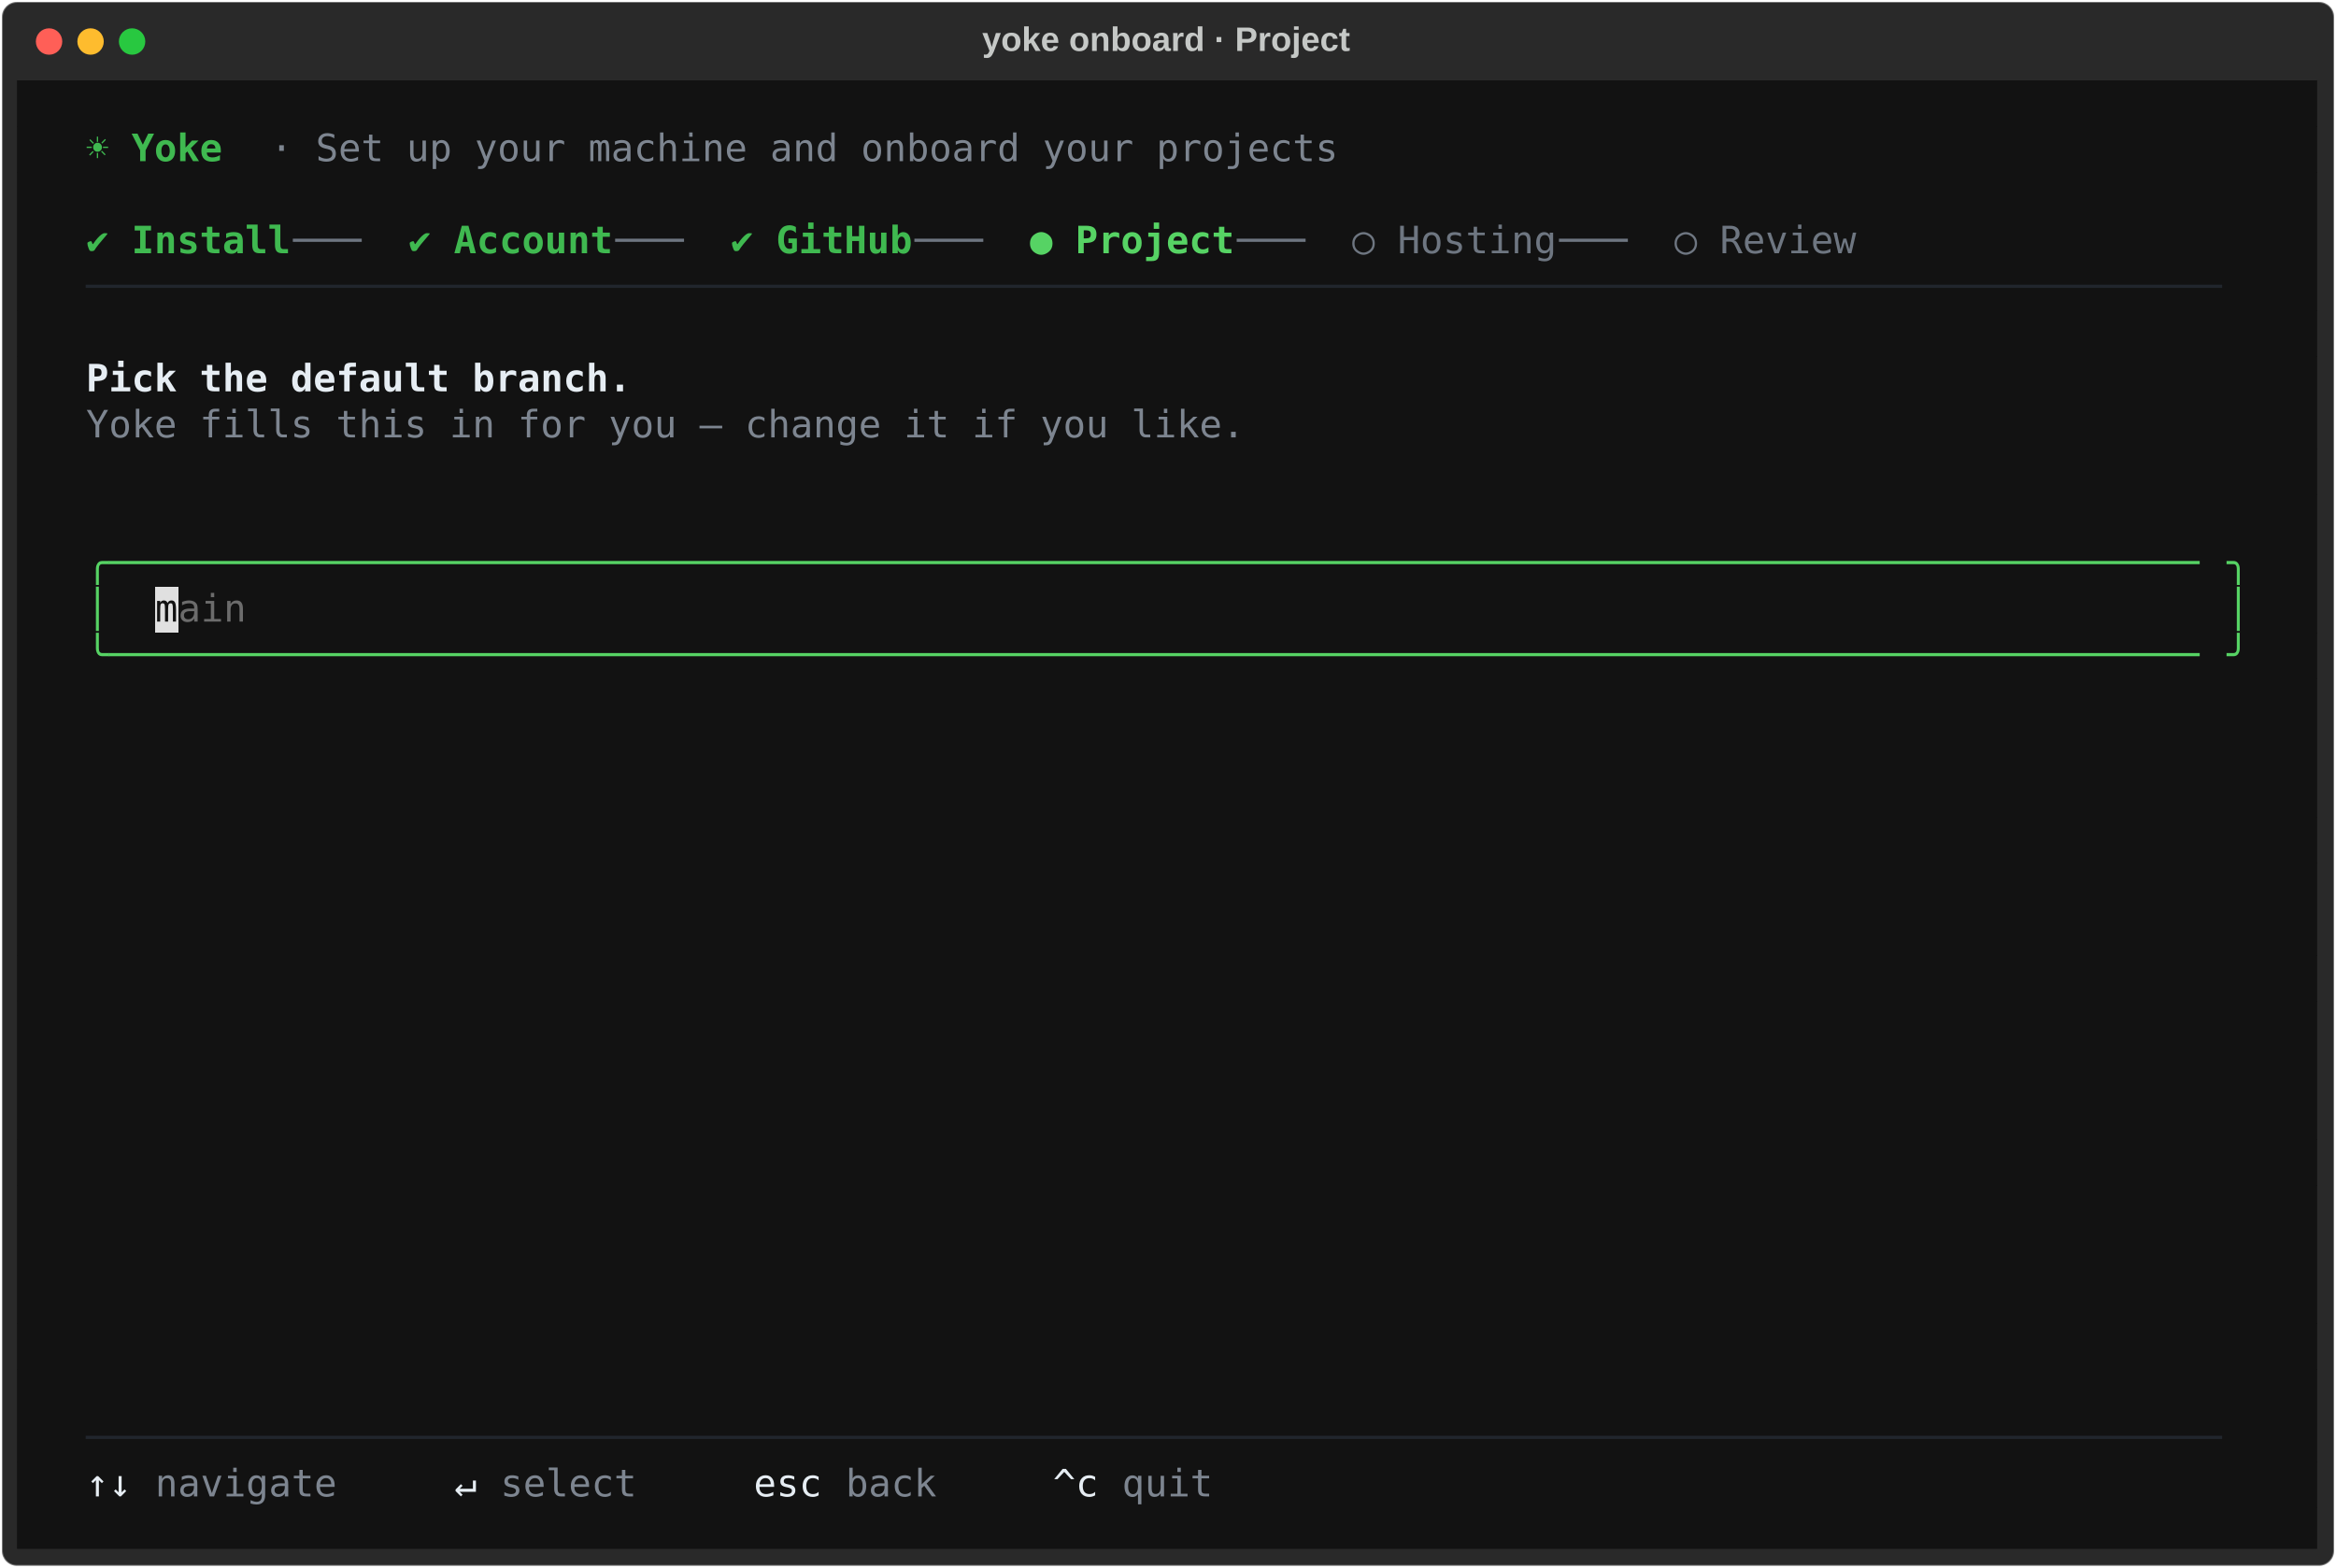
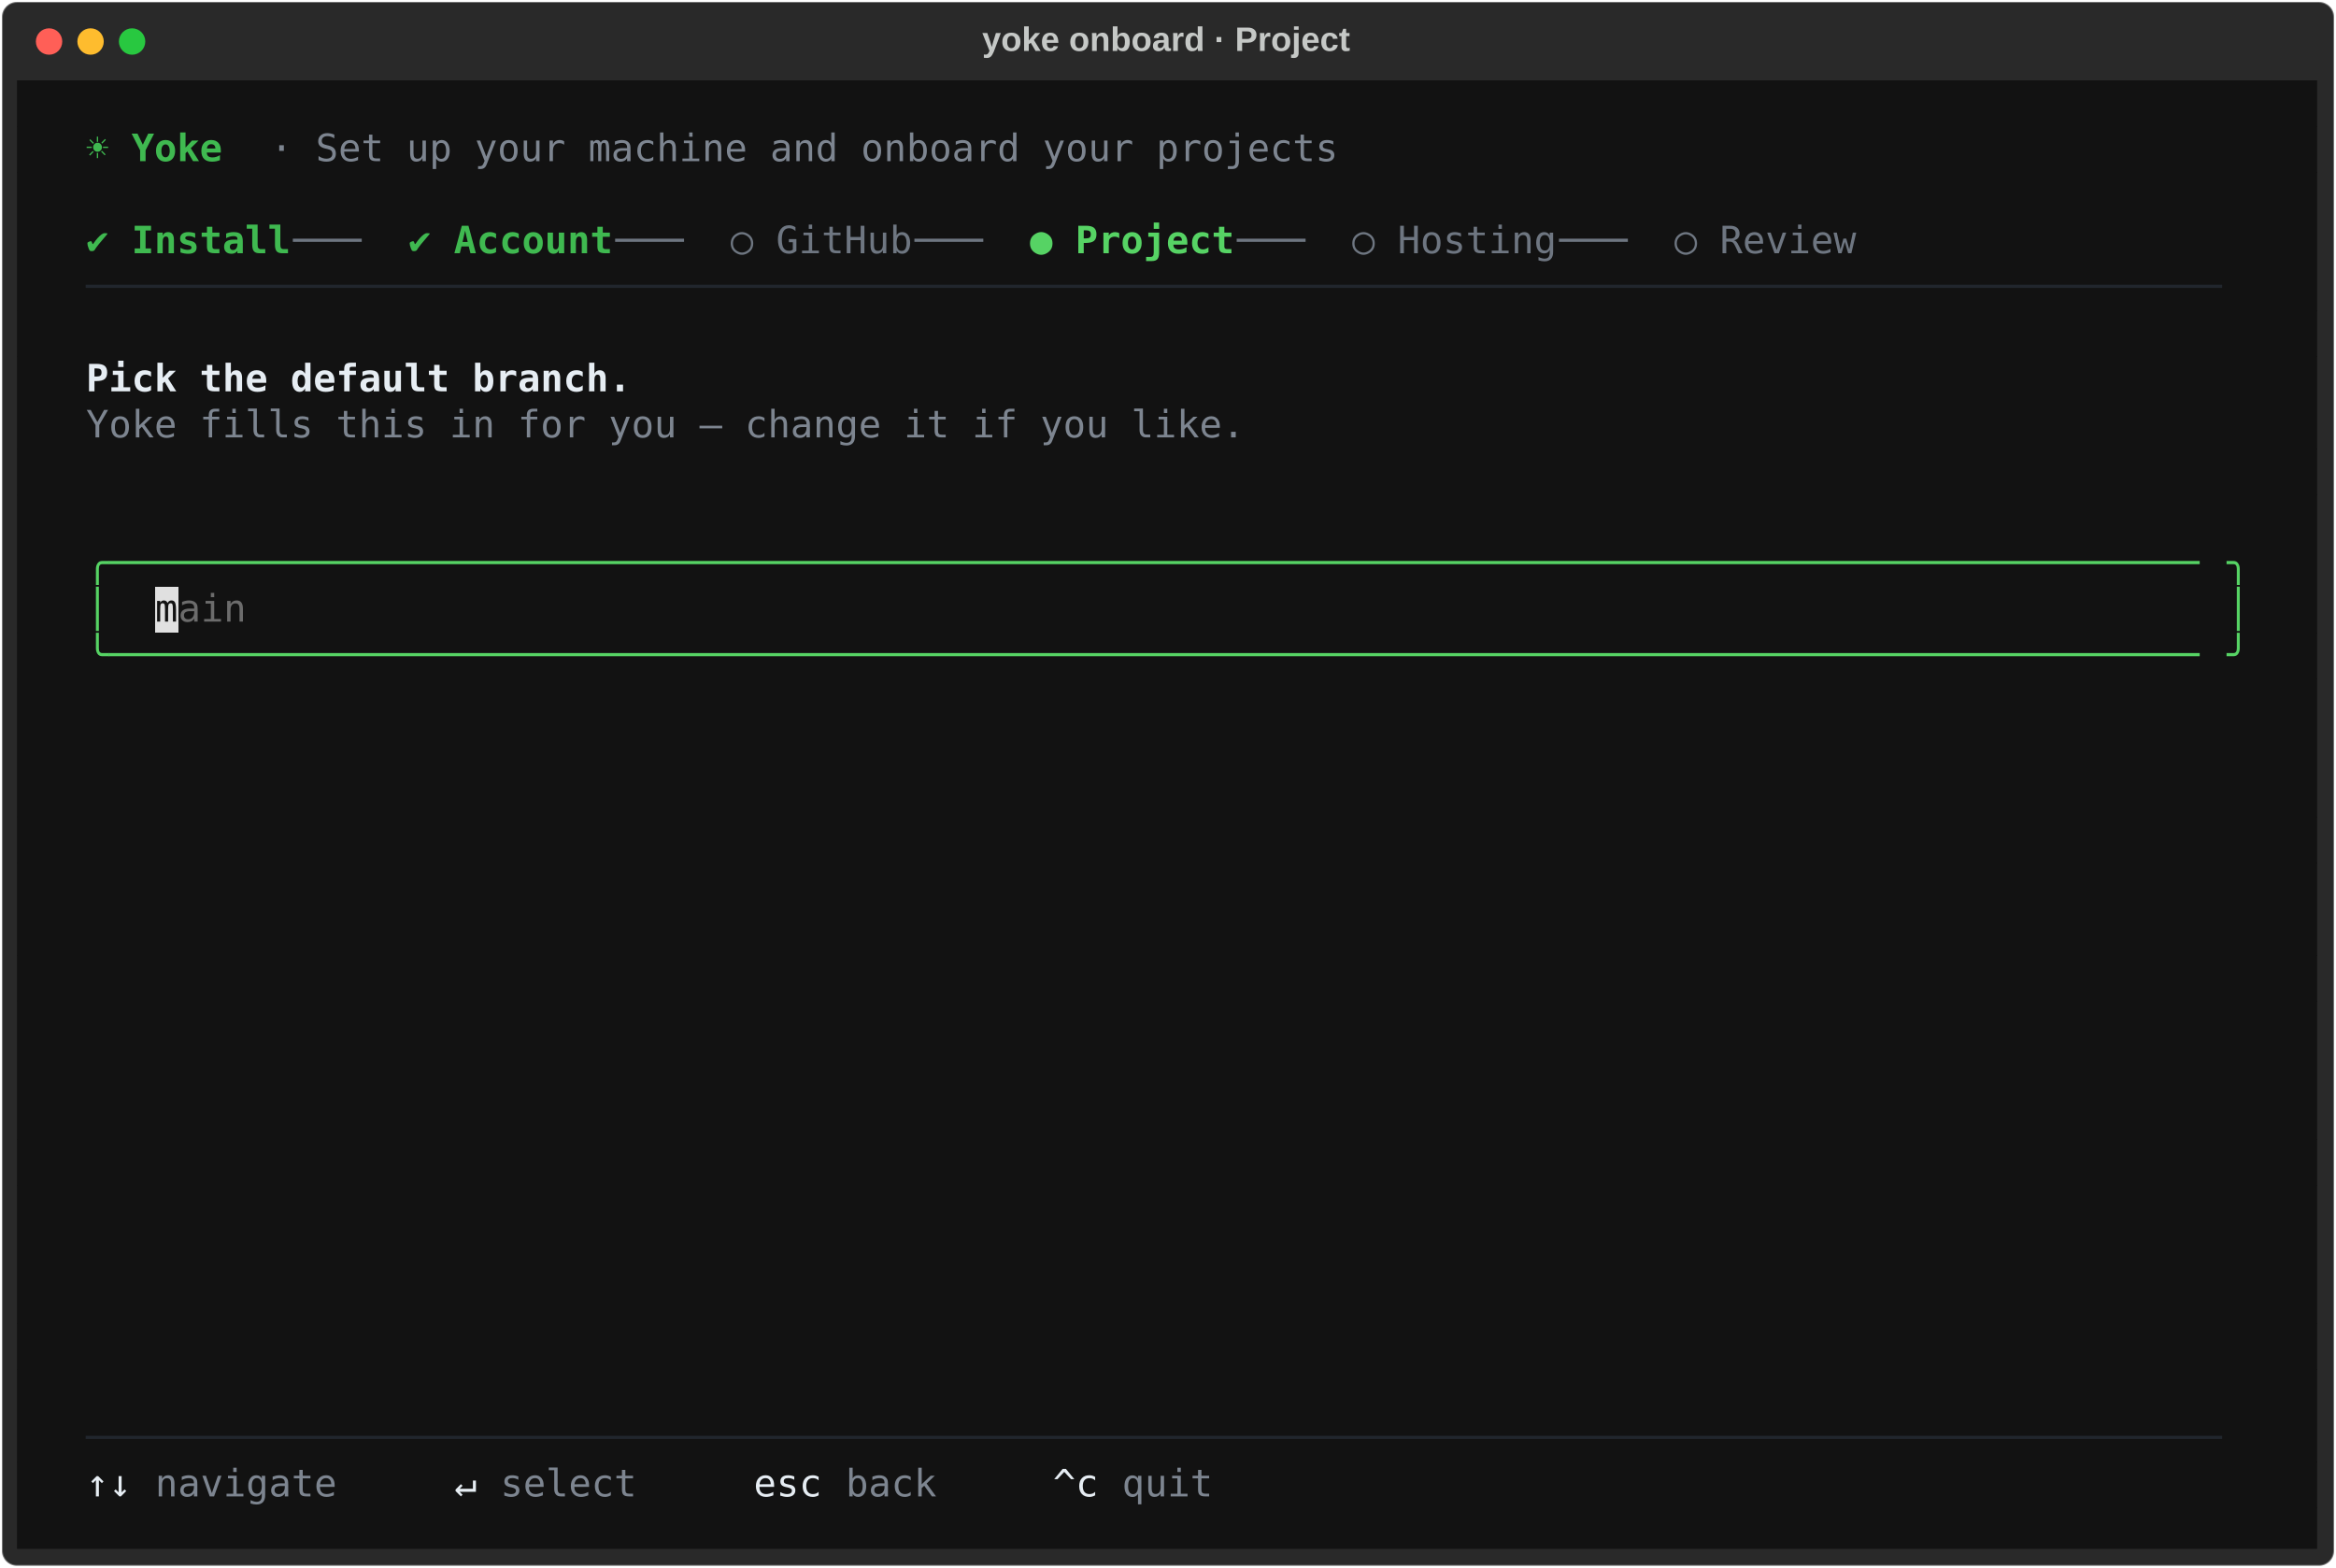
<svg xmlns="http://www.w3.org/2000/svg" class="rich-terminal" viewBox="0 0 1238 830.8">
  <style>

    @font-face {
        font-family: "Fira Code";
        src: local("FiraCode-Regular"),
                url("https://cdnjs.cloudflare.com/ajax/libs/firacode/{{VERSION}}/woff2/FiraCode-Regular.woff2") format("woff2"),
                url("https://cdnjs.cloudflare.com/ajax/libs/firacode/{{VERSION}}/woff/FiraCode-Regular.woff") format("woff");
        font-style: normal;
        font-weight: 400;
    }
    @font-face {
        font-family: "Fira Code";
        src: local("FiraCode-Bold"),
                url("https://cdnjs.cloudflare.com/ajax/libs/firacode/{{VERSION}}/woff2/FiraCode-Bold.woff2") format("woff2"),
                url("https://cdnjs.cloudflare.com/ajax/libs/firacode/{{VERSION}}/woff/FiraCode-Bold.woff") format("woff");
        font-style: bold;
        font-weight: 700;
    }

    .terminal-YOKE-matrix {
        font-family: Fira Code, monospace;
        font-size: 20px;
        line-height: 24.4px;
        font-variant-east-asian: full-width;
    }

    .terminal-YOKE-title {
        font-size: 18px;
        font-weight: bold;
        font-family: arial;
    }

.terminal-YOKE-r2 { fill: #3fb950;font-weight: bold }
.terminal-YOKE-r3 { fill: #e6edf3 }
.terminal-YOKE-r4 { fill: #7d8590 }
.terminal-YOKE-r5 { fill: #6e7681 }
.terminal-YOKE-r6 { fill: #56d364;font-weight: bold }
.terminal-YOKE-r7 { fill: #21262d }
.terminal-YOKE-r8 { fill: #e6edf3;font-weight: bold }
.terminal-YOKE-r9 { fill: #56d364 }
.terminal-YOKE-r10 { fill: #121212 }
.terminal-YOKE-r11 { fill: #6c6c6c }
    </style>
  <defs>
    <clipPath id="terminal-YOKE-clip-terminal">
      <rect x="0" y="0" width="1219.0" height="779.8" />
    </clipPath>
    <clipPath id="terminal-YOKE-line-0">
      <rect x="0" y="1.5" width="1220" height="24.65" />
    </clipPath>
    <clipPath id="terminal-YOKE-line-1">
      <rect x="0" y="25.9" width="1220" height="24.65" />
    </clipPath>
    <clipPath id="terminal-YOKE-line-2">
      <rect x="0" y="50.3" width="1220" height="24.65" />
    </clipPath>
    <clipPath id="terminal-YOKE-line-3">
      <rect x="0" y="74.7" width="1220" height="24.65" />
    </clipPath>
    <clipPath id="terminal-YOKE-line-4">
      <rect x="0" y="99.1" width="1220" height="24.65" />
    </clipPath>
    <clipPath id="terminal-YOKE-line-5">
      <rect x="0" y="123.5" width="1220" height="24.65" />
    </clipPath>
    <clipPath id="terminal-YOKE-line-6">
      <rect x="0" y="147.9" width="1220" height="24.65" />
    </clipPath>
    <clipPath id="terminal-YOKE-line-7">
      <rect x="0" y="172.3" width="1220" height="24.65" />
    </clipPath>
    <clipPath id="terminal-YOKE-line-8">
      <rect x="0" y="196.7" width="1220" height="24.65" />
    </clipPath>
    <clipPath id="terminal-YOKE-line-9">
      <rect x="0" y="221.1" width="1220" height="24.65" />
    </clipPath>
    <clipPath id="terminal-YOKE-line-10">
      <rect x="0" y="245.5" width="1220" height="24.65" />
    </clipPath>
    <clipPath id="terminal-YOKE-line-11">
      <rect x="0" y="269.9" width="1220" height="24.65" />
    </clipPath>
    <clipPath id="terminal-YOKE-line-12">
      <rect x="0" y="294.3" width="1220" height="24.65" />
    </clipPath>
    <clipPath id="terminal-YOKE-line-13">
      <rect x="0" y="318.7" width="1220" height="24.65" />
    </clipPath>
    <clipPath id="terminal-YOKE-line-14">
      <rect x="0" y="343.1" width="1220" height="24.65" />
    </clipPath>
    <clipPath id="terminal-YOKE-line-15">
      <rect x="0" y="367.5" width="1220" height="24.65" />
    </clipPath>
    <clipPath id="terminal-YOKE-line-16">
      <rect x="0" y="391.9" width="1220" height="24.65" />
    </clipPath>
    <clipPath id="terminal-YOKE-line-17">
      <rect x="0" y="416.3" width="1220" height="24.65" />
    </clipPath>
    <clipPath id="terminal-YOKE-line-18">
      <rect x="0" y="440.7" width="1220" height="24.65" />
    </clipPath>
    <clipPath id="terminal-YOKE-line-19">
      <rect x="0" y="465.1" width="1220" height="24.65" />
    </clipPath>
    <clipPath id="terminal-YOKE-line-20">
      <rect x="0" y="489.5" width="1220" height="24.65" />
    </clipPath>
    <clipPath id="terminal-YOKE-line-21">
      <rect x="0" y="513.9" width="1220" height="24.65" />
    </clipPath>
    <clipPath id="terminal-YOKE-line-22">
      <rect x="0" y="538.3" width="1220" height="24.65" />
    </clipPath>
    <clipPath id="terminal-YOKE-line-23">
      <rect x="0" y="562.7" width="1220" height="24.65" />
    </clipPath>
    <clipPath id="terminal-YOKE-line-24">
      <rect x="0" y="587.1" width="1220" height="24.65" />
    </clipPath>
    <clipPath id="terminal-YOKE-line-25">
      <rect x="0" y="611.5" width="1220" height="24.65" />
    </clipPath>
    <clipPath id="terminal-YOKE-line-26">
      <rect x="0" y="635.9" width="1220" height="24.65" />
    </clipPath>
    <clipPath id="terminal-YOKE-line-27">
      <rect x="0" y="660.3" width="1220" height="24.65" />
    </clipPath>
    <clipPath id="terminal-YOKE-line-28">
      <rect x="0" y="684.7" width="1220" height="24.65" />
    </clipPath>
    <clipPath id="terminal-YOKE-line-29">
      <rect x="0" y="709.1" width="1220" height="24.65" />
    </clipPath>
    <clipPath id="terminal-YOKE-line-30">
      <rect x="0" y="733.5" width="1220" height="24.65" />
    </clipPath>
  </defs>
  <rect fill="#292929" stroke="rgba(255,255,255,0.35)" stroke-width="1" x="1" y="1" width="1236" height="828.8" rx="8" />
  <text class="terminal-YOKE-title" fill="#c5c8c6" text-anchor="middle" x="618" y="27">yoke onboard · Project</text>
  <g transform="translate(26,22)">
    <circle cx="0" cy="0" r="7" fill="#ff5f57" />
    <circle cx="22" cy="0" r="7" fill="#febc2e" />
    <circle cx="44" cy="0" r="7" fill="#28c840" />
  </g>
  <g transform="translate(9, 41)" clip-path="url(#terminal-YOKE-clip-terminal)">
    <rect fill="#121212" x="0" y="1.5" width="1220" height="24.65" shape-rendering="crispEdges" />
    <rect fill="#121212" x="0" y="25.9" width="36.6" height="24.65" shape-rendering="crispEdges" />
    <rect fill="#121212" x="36.6" y="25.9" width="73.2" height="24.65" shape-rendering="crispEdges" />
    <rect fill="#121212" x="109.8" y="25.9" width="24.4" height="24.65" shape-rendering="crispEdges" />
    <rect fill="#121212" x="134.2" y="25.9" width="573.4" height="24.65" shape-rendering="crispEdges" />
    <rect fill="#121212" x="707.6" y="25.9" width="512.4" height="24.65" shape-rendering="crispEdges" />
    <rect fill="#121212" x="0" y="50.3" width="1220" height="24.65" shape-rendering="crispEdges" />
    <rect fill="#121212" x="0" y="74.7" width="36.6" height="24.65" shape-rendering="crispEdges" />
    <rect fill="#121212" x="36.6" y="74.7" width="109.8" height="24.65" shape-rendering="crispEdges" />
    <rect fill="#121212" x="146.4" y="74.7" width="61" height="24.65" shape-rendering="crispEdges" />
    <rect fill="#121212" x="207.4" y="74.7" width="109.8" height="24.65" shape-rendering="crispEdges" />
    <rect fill="#121212" x="317.2" y="74.7" width="61" height="24.65" shape-rendering="crispEdges" />
    <rect fill="#121212" x="378.2" y="74.7" width="97.6" height="24.65" shape-rendering="crispEdges" />
    <rect fill="#121212" x="475.8" y="74.7" width="61" height="24.65" shape-rendering="crispEdges" />
    <rect fill="#121212" x="536.8" y="74.7" width="109.8" height="24.65" shape-rendering="crispEdges" />
    <rect fill="#121212" x="646.6" y="74.7" width="61" height="24.65" shape-rendering="crispEdges" />
    <rect fill="#121212" x="707.6" y="74.7" width="109.8" height="24.65" shape-rendering="crispEdges" />
    <rect fill="#121212" x="817.4" y="74.7" width="61" height="24.65" shape-rendering="crispEdges" />
    <rect fill="#121212" x="878.4" y="74.7" width="97.6" height="24.65" shape-rendering="crispEdges" />
    <rect fill="#121212" x="976" y="74.7" width="244" height="24.65" shape-rendering="crispEdges" />
    <rect fill="#121212" x="0" y="99.1" width="36.6" height="24.65" shape-rendering="crispEdges" />
    <rect fill="#121212" x="36.6" y="99.1" width="1146.8" height="24.65" shape-rendering="crispEdges" />
    <rect fill="#121212" x="1183.4" y="99.1" width="36.6" height="24.65" shape-rendering="crispEdges" />
    <rect fill="#121212" x="0" y="123.5" width="1220" height="24.65" shape-rendering="crispEdges" />
    <rect fill="#121212" x="0" y="147.9" width="36.6" height="24.65" shape-rendering="crispEdges" />
    <rect fill="#121212" x="36.6" y="147.9" width="292.8" height="24.65" shape-rendering="crispEdges" />
    <rect fill="#121212" x="329.4" y="147.9" width="890.6" height="24.65" shape-rendering="crispEdges" />
    <rect fill="#121212" x="0" y="172.3" width="36.6" height="24.65" shape-rendering="crispEdges" />
    <rect fill="#121212" x="36.6" y="172.3" width="622.2" height="24.65" shape-rendering="crispEdges" />
    <rect fill="#121212" x="658.8" y="172.3" width="524.6" height="24.65" shape-rendering="crispEdges" />
    <rect fill="#121212" x="1183.4" y="172.3" width="36.6" height="24.65" shape-rendering="crispEdges" />
    <rect fill="#121212" x="0" y="196.7" width="36.6" height="24.65" shape-rendering="crispEdges" />
    <rect fill="#121212" x="36.6" y="196.7" width="0" height="24.65" shape-rendering="crispEdges" />
    <rect fill="#121212" x="36.6" y="196.7" width="1183.4" height="24.65" shape-rendering="crispEdges" />
    <rect fill="#121212" x="0" y="221.1" width="36.6" height="24.65" shape-rendering="crispEdges" />
    <rect fill="#121212" x="36.6" y="221.1" width="1183.4" height="24.65" shape-rendering="crispEdges" />
    <rect fill="#121212" x="0" y="245.5" width="36.6" height="24.65" shape-rendering="crispEdges" />
    <rect fill="#121212" x="36.6" y="245.5" width="12.2" height="24.65" shape-rendering="crispEdges" />
    <rect fill="#121212" x="48.8" y="245.5" width="1122.4" height="24.65" shape-rendering="crispEdges" />
    <rect fill="#121212" x="1171.2" y="245.5" width="12.2" height="24.65" shape-rendering="crispEdges" />
    <rect fill="#121212" x="1183.4" y="245.5" width="36.6" height="24.65" shape-rendering="crispEdges" />
    <rect fill="#121212" x="0" y="269.9" width="36.6" height="24.65" shape-rendering="crispEdges" />
    <rect fill="#121212" x="36.6" y="269.9" width="12.2" height="24.65" shape-rendering="crispEdges" />
    <rect fill="#121212" x="48.8" y="269.9" width="24.4" height="24.65" shape-rendering="crispEdges" />
    <rect fill="#e0e0e0" x="73.2" y="269.9" width="12.2" height="24.65" shape-rendering="crispEdges" />
    <rect fill="#121212" x="85.4" y="269.9" width="36.6" height="24.65" shape-rendering="crispEdges" />
    <rect fill="#121212" x="122" y="269.9" width="1024.8" height="24.65" shape-rendering="crispEdges" />
    <rect fill="#121212" x="1146.8" y="269.9" width="24.4" height="24.65" shape-rendering="crispEdges" />
    <rect fill="#121212" x="1171.2" y="269.9" width="12.2" height="24.65" shape-rendering="crispEdges" />
    <rect fill="#121212" x="1183.4" y="269.9" width="36.6" height="24.65" shape-rendering="crispEdges" />
    <rect fill="#121212" x="0" y="294.3" width="36.6" height="24.65" shape-rendering="crispEdges" />
    <rect fill="#121212" x="36.6" y="294.3" width="12.2" height="24.65" shape-rendering="crispEdges" />
    <rect fill="#121212" x="48.8" y="294.3" width="1122.4" height="24.65" shape-rendering="crispEdges" />
    <rect fill="#121212" x="1171.2" y="294.3" width="12.2" height="24.65" shape-rendering="crispEdges" />
    <rect fill="#121212" x="1183.4" y="294.3" width="36.6" height="24.65" shape-rendering="crispEdges" />
    <rect fill="#121212" x="0" y="318.7" width="36.6" height="24.65" shape-rendering="crispEdges" />
    <rect fill="#121212" x="36.6" y="318.7" width="1183.4" height="24.65" shape-rendering="crispEdges" />
    <rect fill="#121212" x="0" y="343.1" width="36.6" height="24.65" shape-rendering="crispEdges" />
    <rect fill="#121212" x="36.6" y="343.1" width="0" height="24.65" shape-rendering="crispEdges" />
    <rect fill="#121212" x="36.6" y="343.1" width="1183.4" height="24.65" shape-rendering="crispEdges" />
    <rect fill="#121212" x="0" y="367.5" width="36.6" height="24.65" shape-rendering="crispEdges" />
    <rect fill="#121212" x="36.6" y="367.5" width="1183.4" height="24.65" shape-rendering="crispEdges" />
    <rect fill="#121212" x="0" y="391.9" width="36.6" height="24.65" shape-rendering="crispEdges" />
    <rect fill="#121212" x="36.6" y="391.9" width="1183.4" height="24.65" shape-rendering="crispEdges" />
    <rect fill="#121212" x="0" y="416.3" width="36.6" height="24.65" shape-rendering="crispEdges" />
    <rect fill="#121212" x="36.6" y="416.3" width="1183.4" height="24.65" shape-rendering="crispEdges" />
    <rect fill="#121212" x="0" y="440.7" width="36.6" height="24.65" shape-rendering="crispEdges" />
    <rect fill="#121212" x="36.6" y="440.7" width="1183.4" height="24.65" shape-rendering="crispEdges" />
    <rect fill="#121212" x="0" y="465.1" width="36.6" height="24.65" shape-rendering="crispEdges" />
    <rect fill="#121212" x="36.6" y="465.1" width="1183.4" height="24.65" shape-rendering="crispEdges" />
    <rect fill="#121212" x="0" y="489.5" width="36.6" height="24.65" shape-rendering="crispEdges" />
    <rect fill="#121212" x="36.6" y="489.5" width="1183.4" height="24.65" shape-rendering="crispEdges" />
    <rect fill="#121212" x="0" y="513.9" width="36.6" height="24.65" shape-rendering="crispEdges" />
    <rect fill="#121212" x="36.6" y="513.9" width="1183.4" height="24.65" shape-rendering="crispEdges" />
    <rect fill="#121212" x="0" y="538.3" width="36.6" height="24.65" shape-rendering="crispEdges" />
    <rect fill="#121212" x="36.6" y="538.3" width="1183.4" height="24.65" shape-rendering="crispEdges" />
    <rect fill="#121212" x="0" y="562.7" width="36.6" height="24.65" shape-rendering="crispEdges" />
    <rect fill="#121212" x="36.6" y="562.7" width="1183.4" height="24.65" shape-rendering="crispEdges" />
    <rect fill="#121212" x="0" y="587.1" width="36.6" height="24.65" shape-rendering="crispEdges" />
    <rect fill="#121212" x="36.6" y="587.1" width="1183.4" height="24.65" shape-rendering="crispEdges" />
    <rect fill="#121212" x="0" y="611.5" width="36.6" height="24.65" shape-rendering="crispEdges" />
    <rect fill="#121212" x="36.6" y="611.5" width="1183.4" height="24.65" shape-rendering="crispEdges" />
    <rect fill="#121212" x="0" y="635.9" width="36.6" height="24.65" shape-rendering="crispEdges" />
    <rect fill="#121212" x="36.6" y="635.9" width="1183.4" height="24.65" shape-rendering="crispEdges" />
    <rect fill="#121212" x="0" y="660.3" width="36.6" height="24.65" shape-rendering="crispEdges" />
    <rect fill="#121212" x="36.6" y="660.3" width="1183.4" height="24.65" shape-rendering="crispEdges" />
    <rect fill="#121212" x="0" y="684.7" width="36.6" height="24.65" shape-rendering="crispEdges" />
    <rect fill="#121212" x="36.6" y="684.7" width="1183.4" height="24.65" shape-rendering="crispEdges" />
    <rect fill="#121212" x="0" y="709.1" width="36.6" height="24.65" shape-rendering="crispEdges" />
    <rect fill="#121212" x="36.6" y="709.1" width="1146.8" height="24.65" shape-rendering="crispEdges" />
    <rect fill="#121212" x="1183.4" y="709.1" width="36.6" height="24.65" shape-rendering="crispEdges" />
    <rect fill="#121212" x="0" y="733.5" width="36.6" height="24.65" shape-rendering="crispEdges" />
    <rect fill="#121212" x="36.6" y="733.5" width="24.4" height="24.65" shape-rendering="crispEdges" />
    <rect fill="#121212" x="61" y="733.5" width="12.2" height="24.65" shape-rendering="crispEdges" />
    <rect fill="#121212" x="73.2" y="733.5" width="97.6" height="24.65" shape-rendering="crispEdges" />
    <rect fill="#121212" x="170.8" y="733.5" width="61" height="24.65" shape-rendering="crispEdges" />
    <rect fill="#121212" x="231.8" y="733.5" width="12.2" height="24.65" shape-rendering="crispEdges" />
    <rect fill="#121212" x="244" y="733.5" width="12.2" height="24.65" shape-rendering="crispEdges" />
    <rect fill="#121212" x="256.2" y="733.5" width="73.2" height="24.65" shape-rendering="crispEdges" />
    <rect fill="#121212" x="329.4" y="733.5" width="61" height="24.65" shape-rendering="crispEdges" />
    <rect fill="#121212" x="390.4" y="733.5" width="36.6" height="24.65" shape-rendering="crispEdges" />
    <rect fill="#121212" x="427" y="733.5" width="12.2" height="24.65" shape-rendering="crispEdges" />
    <rect fill="#121212" x="439.2" y="733.5" width="48.8" height="24.65" shape-rendering="crispEdges" />
    <rect fill="#121212" x="488" y="733.5" width="61" height="24.65" shape-rendering="crispEdges" />
    <rect fill="#121212" x="549" y="733.5" width="24.4" height="24.65" shape-rendering="crispEdges" />
    <rect fill="#121212" x="573.4" y="733.5" width="12.2" height="24.65" shape-rendering="crispEdges" />
    <rect fill="#121212" x="585.6" y="733.5" width="48.8" height="24.65" shape-rendering="crispEdges" />
    <rect fill="#121212" x="634.4" y="733.5" width="585.6" height="24.65" shape-rendering="crispEdges" />
    <rect fill="#121212" x="0" y="757.9" width="1220" height="24.65" shape-rendering="crispEdges" />
    <g class="terminal-YOKE-matrix">
      <text class="terminal-YOKE-r2" x="36.6" y="44.4" textLength="73.2" clip-path="url(#terminal-YOKE-line-1)">☀ Yoke</text>
      <text class="terminal-YOKE-r4" x="134.2" y="44.4" textLength="573.4" clip-path="url(#terminal-YOKE-line-1)">· Set up your machine and onboard your projects</text>
      <text class="terminal-YOKE-r2" x="36.6" y="93.2" textLength="109.8" clip-path="url(#terminal-YOKE-line-3)">✔ Install</text>
      <text class="terminal-YOKE-r5" x="146.4" y="93.2" textLength="61" clip-path="url(#terminal-YOKE-line-3)"> ─── </text>
      <text class="terminal-YOKE-r2" x="207.4" y="93.2" textLength="109.8" clip-path="url(#terminal-YOKE-line-3)">✔ Account</text>
      <text class="terminal-YOKE-r5" x="317.2" y="93.2" textLength="61" clip-path="url(#terminal-YOKE-line-3)"> ─── </text>
-       <text class="terminal-YOKE-r2" x="378.2" y="93.2" textLength="97.6" clip-path="url(#terminal-YOKE-line-3)">✔ GitHub</text>
+       <text class="terminal-YOKE-r5" x="378.2" y="93.2" textLength="97.6" clip-path="url(#terminal-YOKE-line-3)">○ GitHub</text>
      <text class="terminal-YOKE-r5" x="475.8" y="93.2" textLength="61" clip-path="url(#terminal-YOKE-line-3)"> ─── </text>
      <text class="terminal-YOKE-r6" x="536.8" y="93.2" textLength="109.8" clip-path="url(#terminal-YOKE-line-3)">● Project</text>
      <text class="terminal-YOKE-r5" x="646.6" y="93.2" textLength="61" clip-path="url(#terminal-YOKE-line-3)"> ─── </text>
      <text class="terminal-YOKE-r5" x="707.6" y="93.2" textLength="109.8" clip-path="url(#terminal-YOKE-line-3)">○ Hosting</text>
      <text class="terminal-YOKE-r5" x="817.4" y="93.2" textLength="61" clip-path="url(#terminal-YOKE-line-3)"> ─── </text>
      <text class="terminal-YOKE-r5" x="878.4" y="93.2" textLength="97.6" clip-path="url(#terminal-YOKE-line-3)">○ Review</text>
      <text class="terminal-YOKE-r7" x="36.6" y="117.6" textLength="1146.8" clip-path="url(#terminal-YOKE-line-4)">──────────────────────────────────────────────────────────────────────────────────────────────</text>
      <text class="terminal-YOKE-r8" x="36.6" y="166.4" textLength="292.8" clip-path="url(#terminal-YOKE-line-6)">Pick the default branch.</text>
      <text class="terminal-YOKE-r4" x="36.6" y="190.8" textLength="622.2" clip-path="url(#terminal-YOKE-line-7)">Yoke fills this in for you — change it if you like.</text>
      <text class="terminal-YOKE-r9" x="36.6" y="264" textLength="12.2" clip-path="url(#terminal-YOKE-line-10)">╭</text>
      <text class="terminal-YOKE-r9" x="48.8" y="264" textLength="1122.4" clip-path="url(#terminal-YOKE-line-10)">────────────────────────────────────────────────────────────────────────────────────────────</text>
      <text class="terminal-YOKE-r9" x="1171.2" y="264" textLength="12.2" clip-path="url(#terminal-YOKE-line-10)">╮</text>
      <text class="terminal-YOKE-r9" x="36.6" y="288.4" textLength="12.2" clip-path="url(#terminal-YOKE-line-11)">│</text>
      <text class="terminal-YOKE-r10" x="73.2" y="288.4" textLength="12.2" clip-path="url(#terminal-YOKE-line-11)">m</text>
      <text class="terminal-YOKE-r11" x="85.4" y="288.4" textLength="36.6" clip-path="url(#terminal-YOKE-line-11)">ain</text>
      <text class="terminal-YOKE-r9" x="1171.2" y="288.4" textLength="12.2" clip-path="url(#terminal-YOKE-line-11)">│</text>
      <text class="terminal-YOKE-r9" x="36.6" y="312.8" textLength="12.2" clip-path="url(#terminal-YOKE-line-12)">╰</text>
      <text class="terminal-YOKE-r9" x="48.8" y="312.8" textLength="1122.4" clip-path="url(#terminal-YOKE-line-12)">────────────────────────────────────────────────────────────────────────────────────────────</text>
      <text class="terminal-YOKE-r9" x="1171.2" y="312.8" textLength="12.2" clip-path="url(#terminal-YOKE-line-12)">╯</text>
      <text class="terminal-YOKE-r7" x="36.6" y="727.6" textLength="1146.8" clip-path="url(#terminal-YOKE-line-29)">──────────────────────────────────────────────────────────────────────────────────────────────</text>
      <text class="terminal-YOKE-r3" x="36.6" y="752" textLength="24.4" clip-path="url(#terminal-YOKE-line-30)">↑↓</text>
      <text class="terminal-YOKE-r4" x="73.2" y="752" textLength="97.6" clip-path="url(#terminal-YOKE-line-30)">navigate</text>
      <text class="terminal-YOKE-r3" x="231.8" y="752" textLength="12.2" clip-path="url(#terminal-YOKE-line-30)">↵</text>
      <text class="terminal-YOKE-r4" x="256.2" y="752" textLength="73.2" clip-path="url(#terminal-YOKE-line-30)">select</text>
      <text class="terminal-YOKE-r3" x="390.4" y="752" textLength="36.6" clip-path="url(#terminal-YOKE-line-30)">esc</text>
      <text class="terminal-YOKE-r4" x="439.2" y="752" textLength="48.8" clip-path="url(#terminal-YOKE-line-30)">back</text>
      <text class="terminal-YOKE-r3" x="549" y="752" textLength="24.4" clip-path="url(#terminal-YOKE-line-30)">^c</text>
      <text class="terminal-YOKE-r4" x="585.6" y="752" textLength="48.8" clip-path="url(#terminal-YOKE-line-30)">quit</text>
    </g>
  </g>
</svg>
